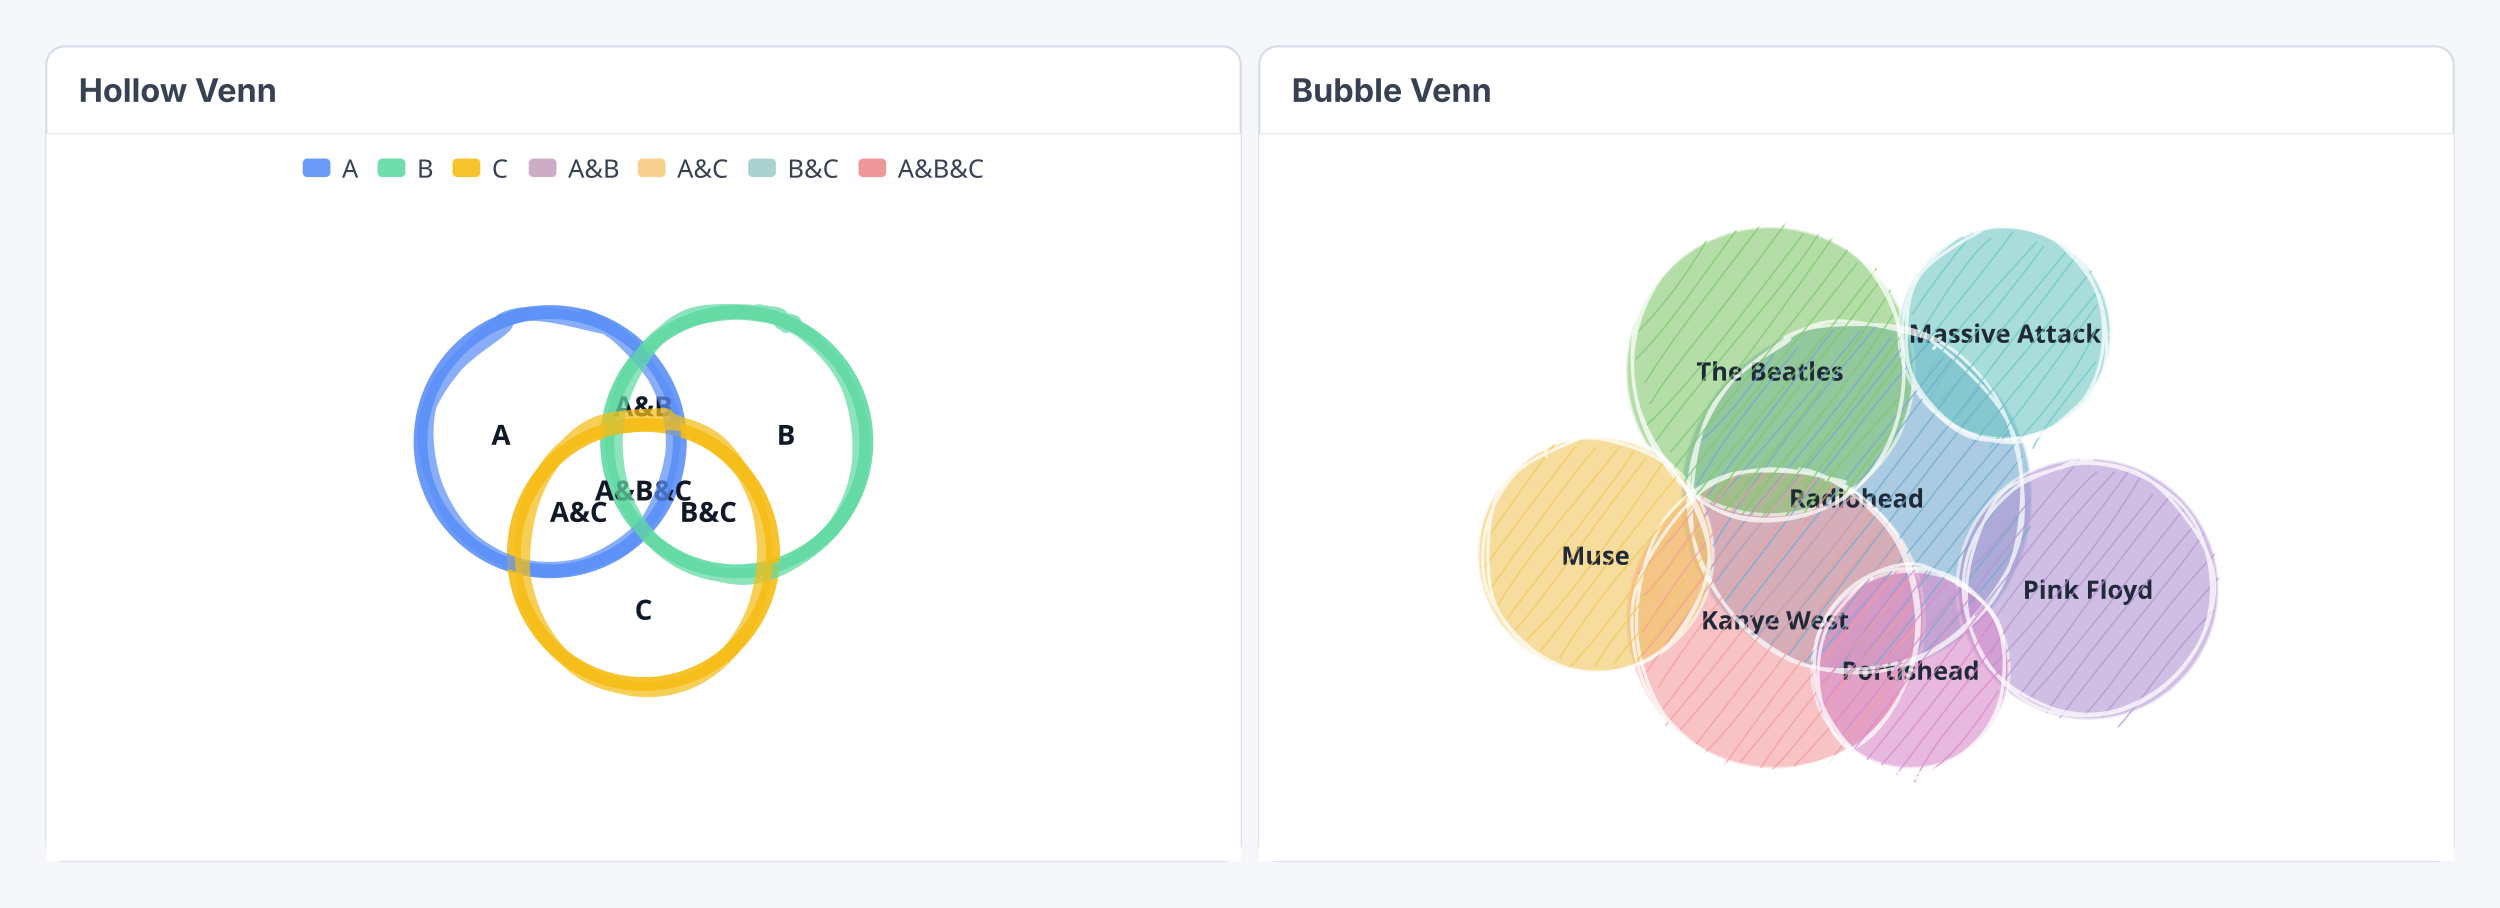
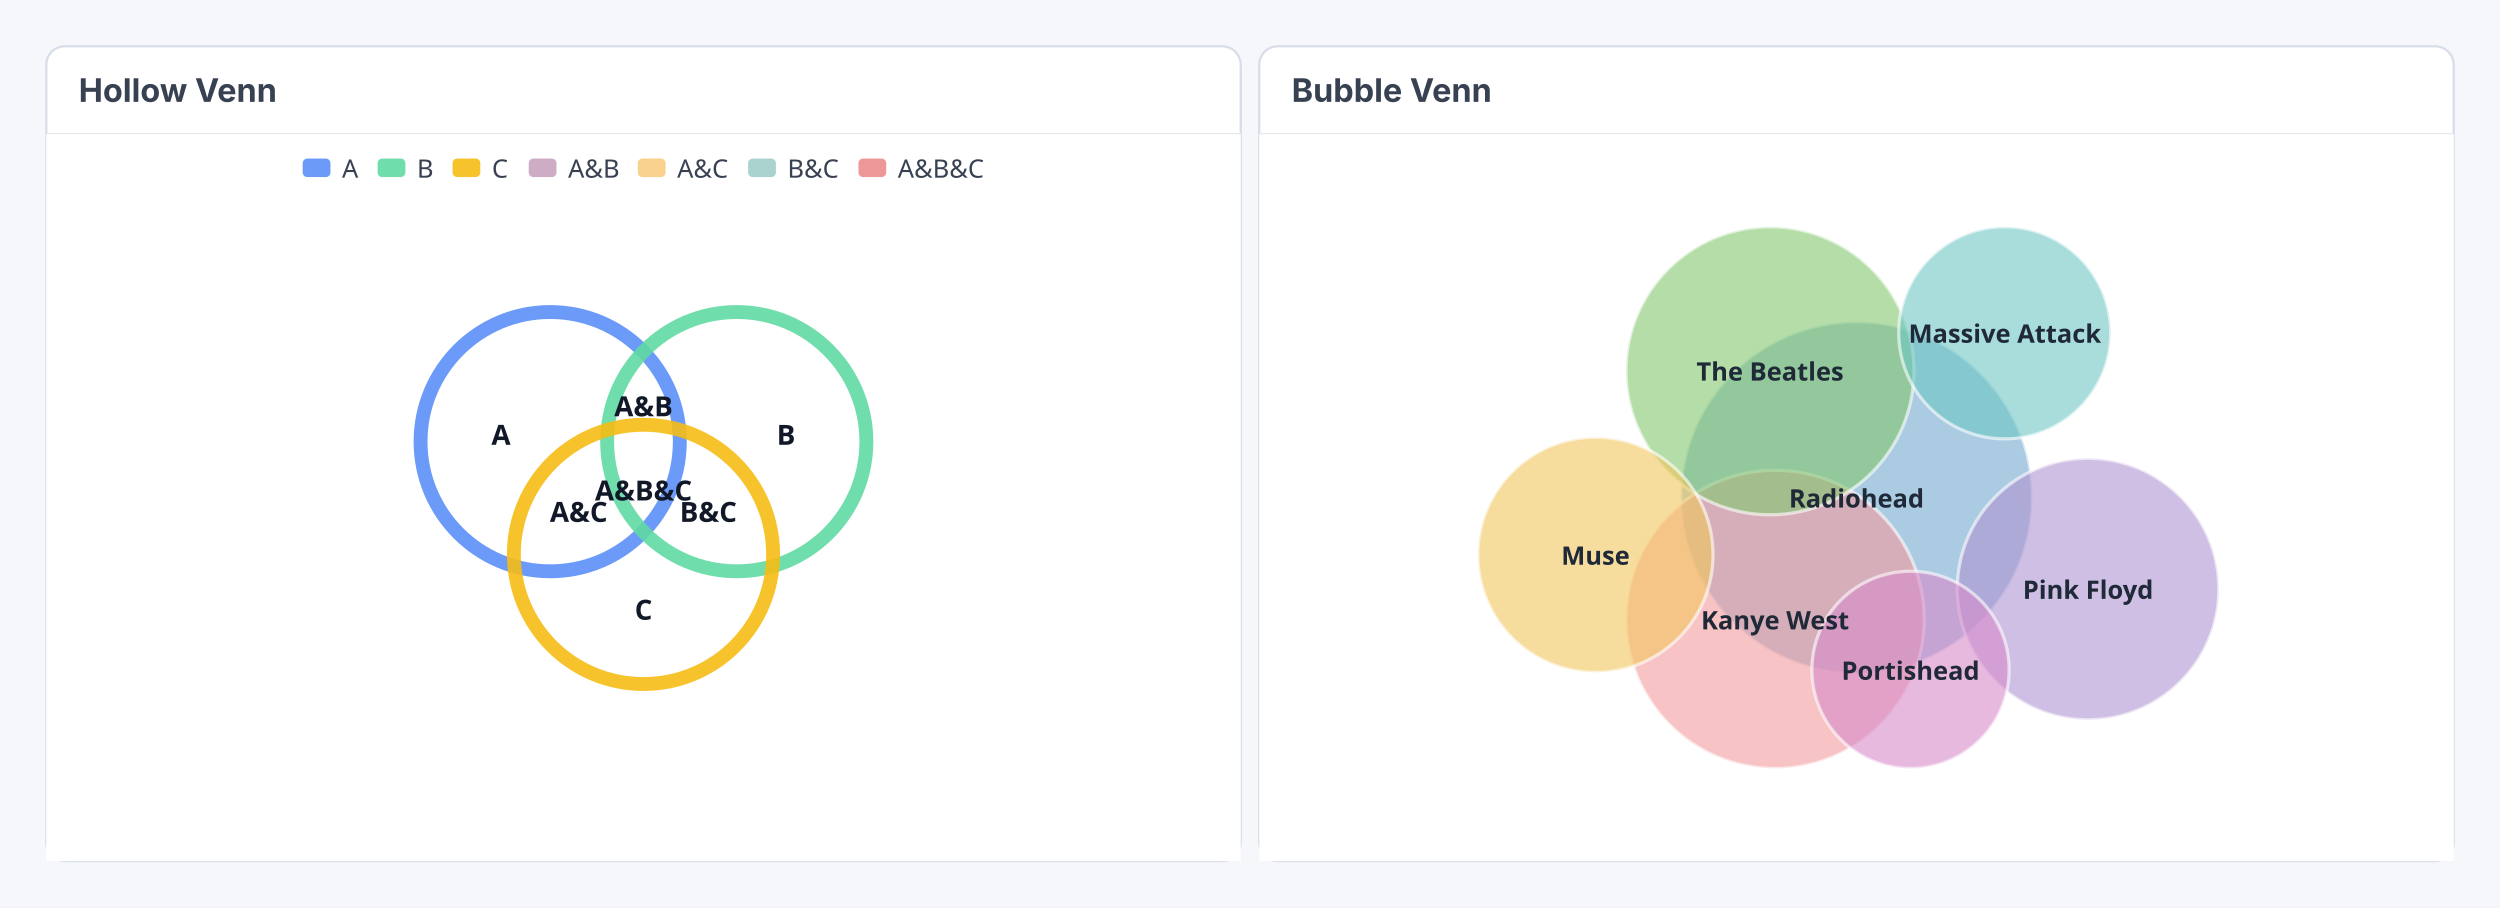
<svg xmlns="http://www.w3.org/2000/svg" width="1080" height="392" viewBox="0 0 1080 392">
  <rect width="1080" height="392" fill="#f6f7fb" />
  <g id="panel-hollow">
    <rect x="20" y="20" width="516" height="352" rx="8" fill="#fff" stroke="#d8dee9" />
    <line x1="20" y1="58" x2="536" y2="58" stroke="#e5e7eb" />
    <text x="34" y="44" fill="#374151" font-family="system-ui, -apple-system, BlinkMacSystemFont, Segoe UI, sans-serif" font-size="14" font-weight="650">Hollow Venn</text>
    <svg x="20" y="58" width="516" height="314" viewBox="0 0 516 314">
      <rect width="516" height="314" x="0" y="0" fill="#ffffff" />
      <circle cx="176.4" cy="88.8" r="56" transform="translate(41.28 44)" fill="none" pointer-events="visible" stroke="#5b8ff9" stroke-width="6" stroke-opacity="0.9" ecmeta_series_index="0" ecmeta_data_index="0" ecmeta_ssr_type="chart" class="zr-cls-0" />
      <circle cx="257" cy="88.8" r="56" transform="translate(41.28 44)" fill="none" pointer-events="visible" stroke="#61d9a3" stroke-width="6" stroke-opacity="0.9" ecmeta_series_index="0" ecmeta_data_index="1" ecmeta_ssr_type="chart" class="zr-cls-0" />
      <circle cx="216.7" cy="137.5" r="56" transform="translate(41.28 44)" fill="none" pointer-events="visible" stroke="#f6bd16" stroke-width="6" stroke-opacity="0.9" ecmeta_series_index="0" ecmeta_data_index="2" ecmeta_ssr_type="chart" class="zr-cls-0" />
      <text dominant-baseline="central" text-anchor="middle" style="font-size:12px;font-family:sans-serif;font-weight:650;" x="155.148" y="85.49" transform="translate(41.28 44)" fill="#111827">A</text>
      <text dominant-baseline="central" text-anchor="middle" style="font-size:12px;font-family:sans-serif;font-weight:650;" x="278.292" y="85.49" transform="translate(41.28 44)" fill="#111827">B</text>
      <text dominant-baseline="central" text-anchor="middle" style="font-size:12px;font-family:sans-serif;font-weight:650;" x="216.72" y="161.055" transform="translate(41.28 44)" fill="#111827">C</text>
      <text dominant-baseline="central" text-anchor="middle" style="font-size:12px;font-family:sans-serif;font-weight:650;" x="216.72" y="73.175" transform="translate(41.28 44)" fill="#111827">A&amp;B</text>
      <text dominant-baseline="central" text-anchor="middle" style="font-size:12px;font-family:sans-serif;font-weight:650;" x="188.733" y="118.794" transform="translate(41.28 44)" fill="#111827">A&amp;C</text>
      <text dominant-baseline="central" text-anchor="middle" style="font-size:12px;font-family:sans-serif;font-weight:650;" x="244.707" y="118.794" transform="translate(41.28 44)" fill="#111827">B&amp;C</text>
      <text dominant-baseline="central" text-anchor="middle" style="font-size:12px;font-family:sans-serif;font-weight:650;" x="216.72" y="109.559" transform="translate(41.28 44)" fill="#111827">A&amp;B&amp;C</text>
-       <path d="M191.2 34.6C199.3 36.6 207.9 44.7 214.3 51.8C220.6 58.8 227 67.7 229 76.7C231 85.8 229.1 97.1 226.3 106.1C223.5 115.1 218.7 124.8 212.4 130.8C206.1 136.9 196.8 140.5 188.4 142.4C180 144.2 170.3 144.4 161.8 141.8C153.4 139.2 143.9 133.6 137.7 126.8C131.6 119.9 127 109.9 124.9 100.7C122.7 91.5 122.1 80.4 124.8 71.7C127.5 63 134.7 54.8 141.3 48.5C147.8 42.2 154.7 35.5 164.2 33.9C173.6 32.3 191.8 37.8 198.2 39C204.6 40.2 202.6 40.2 202.4 40.9M155.6 36.3C162.5 32.5 172.2 33.3 180.9 34.5C189.5 35.7 200 38 207.4 43.5C214.7 49 221.2 59.3 224.8 67.6C228.4 75.9 230 84.4 229.2 93.4C228.4 102.3 225.3 113.6 220 121.2C214.6 128.8 205.4 135.3 197.3 139.2C189.2 143 180.2 145.2 171.3 144.1C162.4 143 151.4 138.4 144.1 132.6C136.8 126.9 131.3 118.2 127.7 109.6C124 101 121 89.8 122.2 81C123.4 72.2 129.2 63.9 134.9 56.9C140.6 49.9 153.1 42.5 156.4 39.2C159.7 36 154.6 36.9 154.7 37.3" transform="translate(41.28 44)" fill="none" pointer-events="visible" stroke="#5b8ff9" stroke-width="6" stroke-opacity="0.72" stroke-linecap="round" stroke-linejoin="round" class="zr-cls-1" />
-       <path d="M266.4 32.4C274.6 33.3 283.3 39.3 289.9 45C296.5 50.8 302.6 58.2 305.9 67.1C309.2 76 310.8 88.8 309.6 98.6C308.5 108.3 304.5 118.1 299 125.5C293.4 132.9 284.7 139.7 276.3 143.1C267.8 146.5 257.1 147.5 248.4 146.1C239.6 144.7 230.7 140.6 224 134.7C217.2 128.7 211 119.5 207.9 110.3C204.9 101.1 203.9 89.2 205.4 79.5C206.9 69.7 211.7 59.4 217 51.9C222.3 44.3 228.1 37.2 237.2 34.1C246.4 31 265.4 32.7 271.9 33.3C278.4 33.8 276.5 36.4 276.2 37.4M279.2 38.2C287.3 41 294.3 47.9 299.7 55.5C305 63.1 310.2 74.1 311.4 83.9C312.5 93.7 310.4 105.5 306.6 114.2C302.8 122.8 296.3 130.2 288.8 135.8C281.4 141.4 271.4 146.9 262.1 147.6C252.8 148.3 241.3 144.4 233.2 140.2C225.1 136.1 218.5 130.7 213.5 122.8C208.6 114.9 204.3 102.6 203.4 93C202.4 83.3 204.1 73.6 207.8 64.9C211.6 56.3 218.1 46.6 225.7 41.3C233.4 36 244.6 34 253.7 33.3C262.9 32.5 276.5 35.7 280.6 36.7C284.7 37.6 278.6 38 278.3 38.8" transform="translate(41.28 44)" fill="none" pointer-events="visible" stroke="#61d9a3" stroke-width="6" stroke-opacity="0.72" stroke-linecap="round" stroke-linejoin="round" class="zr-cls-1" />
-       <path d="M218.3 77.8C226.6 77 236.4 82.5 243.9 87.7C251.4 92.8 259.1 99.9 263.2 108.5C267.3 117.1 269 129.2 268.7 139.1C268.4 149 265.8 159.5 261.5 167.8C257.2 176.1 250.3 184.3 242.8 188.9C235.3 193.6 225.3 195.7 216.5 195.6C207.7 195.5 197.5 193.2 190 188.3C182.4 183.4 175.5 174.9 171.1 166.3C166.8 157.7 164.1 146.4 163.9 136.6C163.8 126.8 166 115.7 170.3 107.3C174.7 99 180.3 91 189.8 86.5C199.4 82.1 219.4 81 227.6 80.8C235.8 80.6 239.1 84.6 239.1 85.5M223 79.9C231.6 79.9 241.9 83 249.1 88.9C256.2 94.9 262.5 106 265.8 115.6C269.2 125.2 270.3 136.5 269 146.4C267.6 156.4 263.2 167.4 257.8 175.1C252.4 182.8 244.6 189.1 236.8 192.5C228.9 195.9 219.4 197.1 210.5 195.5C201.6 193.9 190.6 189 183.4 183C176.1 177 169.9 168.5 166.9 159.4C164 150.3 164.3 138.1 165.6 128.6C166.9 119 169.8 109.9 174.7 102.1C179.5 94.3 186.3 85.8 194.7 81.7C203.1 77.5 220.3 77.6 225 77.3C229.8 77.1 223.6 79 223.2 80.2" transform="translate(41.28 44)" fill="none" pointer-events="visible" stroke="#f6bd16" stroke-width="6" stroke-opacity="0.72" stroke-linecap="round" stroke-linejoin="round" class="zr-cls-1" />
      <path d="M-5 -5l304.5 0l0 21l-304.5 0Z" transform="translate(110.755 9)" fill="rgb(0,0,0)" fill-opacity="0" stroke="#b7b9be" stroke-width="0" class="zr-cls-1" />
      <path d="M2 0L10 0A2 2 0 0 1 12 2L12 6A2 2 0 0 1 10 8L2 8A2 2 0 0 1 0 6L0 2A2 2 0 0 1 2 0Z" transform="translate(110.755 10.5)" fill="#5b8ff9" fill-opacity="0.9" stroke="#ffffff" stroke-width="0" stroke-opacity="0.9" stroke-linecap="butt" stroke-miterlimit="10" ecmeta_series_index="0" ecmeta_data_index="0" ecmeta_ssr_type="legend" ecmeta_silent="true" class="zr-cls-1" />
      <text dominant-baseline="central" text-anchor="start" style="font-size:11px;font-family:sans-serif;" x="17" y="4" transform="translate(110.755 10.5)" fill="#374151">A</text>
      <path d="M0 -1.5l24.4 0l0 11l-24.4 0Z" transform="translate(110.755 10.5)" fill="none" pointer-events="visible" ecmeta_series_index="0" ecmeta_data_index="0" ecmeta_ssr_type="legend" class="zr-cls-2" />
      <path d="M2 0L10 0A2 2 0 0 1 12 2L12 6A2 2 0 0 1 10 8L2 8A2 2 0 0 1 0 6L0 2A2 2 0 0 1 2 0Z" transform="translate(143.125 10.5)" fill="#61d9a3" fill-opacity="0.9" stroke="#ffffff" stroke-width="0" stroke-opacity="0.9" stroke-linecap="butt" stroke-miterlimit="10" ecmeta_series_index="0" ecmeta_data_index="1" ecmeta_ssr_type="legend" ecmeta_silent="true" class="zr-cls-1" />
      <text dominant-baseline="central" text-anchor="start" style="font-size:11px;font-family:sans-serif;" x="17" y="4" transform="translate(143.125 10.5)" fill="#374151">B</text>
      <path d="M0 -1.5l24.4 0l0 11l-24.4 0Z" transform="translate(143.125 10.5)" fill="none" pointer-events="visible" ecmeta_series_index="0" ecmeta_data_index="1" ecmeta_ssr_type="legend" class="zr-cls-2" />
      <path d="M2 0L10 0A2 2 0 0 1 12 2L12 6A2 2 0 0 1 10 8L2 8A2 2 0 0 1 0 6L0 2A2 2 0 0 1 2 0Z" transform="translate(175.495 10.5)" fill="#f6bd16" fill-opacity="0.9" stroke="#ffffff" stroke-width="0" stroke-opacity="0.9" stroke-linecap="butt" stroke-miterlimit="10" ecmeta_series_index="0" ecmeta_data_index="2" ecmeta_ssr_type="legend" ecmeta_silent="true" class="zr-cls-1" />
      <text dominant-baseline="central" text-anchor="start" style="font-size:11px;font-family:sans-serif;" x="17" y="4" transform="translate(175.495 10.5)" fill="#374151">C</text>
      <path d="M0 -1.5l24.9 0l0 11l-24.9 0Z" transform="translate(175.495 10.5)" fill="none" pointer-events="visible" ecmeta_series_index="0" ecmeta_data_index="2" ecmeta_ssr_type="legend" class="zr-cls-2" />
      <path d="M2 0L10 0A2 2 0 0 1 12 2L12 6A2 2 0 0 1 10 8L2 8A2 2 0 0 1 0 6L0 2A2 2 0 0 1 2 0Z" transform="translate(208.415 10.5)" fill="#b07aa1" fill-opacity="0.62" stroke="#ffffff" stroke-width="0" stroke-opacity="0.62" stroke-linecap="butt" stroke-miterlimit="10" ecmeta_series_index="0" ecmeta_data_index="3" ecmeta_ssr_type="legend" ecmeta_silent="true" class="zr-cls-1" />
      <text dominant-baseline="central" text-anchor="start" style="font-size:11px;font-family:sans-serif;" x="17" y="4" transform="translate(208.415 10.5)" fill="#374151">A&amp;B</text>
      <path d="M0 -1.5l39.1 0l0 11l-39.1 0Z" transform="translate(208.415 10.5)" fill="none" pointer-events="visible" ecmeta_series_index="0" ecmeta_data_index="3" ecmeta_ssr_type="legend" class="zr-cls-2" />
      <path d="M2 0L10 0A2 2 0 0 1 12 2L12 6A2 2 0 0 1 10 8L2 8A2 2 0 0 1 0 6L0 2A2 2 0 0 1 2 0Z" transform="translate(255.525 10.5)" fill="#f2b447" fill-opacity="0.62" stroke="#ffffff" stroke-width="0" stroke-opacity="0.62" stroke-linecap="butt" stroke-miterlimit="10" ecmeta_series_index="0" ecmeta_data_index="4" ecmeta_ssr_type="legend" ecmeta_silent="true" class="zr-cls-1" />
      <text dominant-baseline="central" text-anchor="start" style="font-size:11px;font-family:sans-serif;" x="17" y="4" transform="translate(255.525 10.5)" fill="#374151">A&amp;C</text>
      <path d="M0 -1.5l39.7 0l0 11l-39.7 0Z" transform="translate(255.525 10.5)" fill="none" pointer-events="visible" ecmeta_series_index="0" ecmeta_data_index="4" ecmeta_ssr_type="legend" class="zr-cls-2" />
      <path d="M2 0L10 0A2 2 0 0 1 12 2L12 6A2 2 0 0 1 10 8L2 8A2 2 0 0 1 0 6L0 2A2 2 0 0 1 2 0Z" transform="translate(303.185 10.5)" fill="#76b7b2" fill-opacity="0.62" stroke="#ffffff" stroke-width="0" stroke-opacity="0.62" stroke-linecap="butt" stroke-miterlimit="10" ecmeta_series_index="0" ecmeta_data_index="5" ecmeta_ssr_type="legend" ecmeta_silent="true" class="zr-cls-1" />
      <text dominant-baseline="central" text-anchor="start" style="font-size:11px;font-family:sans-serif;" x="17" y="4" transform="translate(303.185 10.5)" fill="#374151">B&amp;C</text>
      <path d="M0 -1.5l39.7 0l0 11l-39.7 0Z" transform="translate(303.185 10.5)" fill="none" pointer-events="visible" ecmeta_series_index="0" ecmeta_data_index="5" ecmeta_ssr_type="legend" class="zr-cls-2" />
      <path d="M2 0L10 0A2 2 0 0 1 12 2L12 6A2 2 0 0 1 10 8L2 8A2 2 0 0 1 0 6L0 2A2 2 0 0 1 2 0Z" transform="translate(350.845 10.5)" fill="#e15759" fill-opacity="0.62" stroke="#ffffff" stroke-width="0" stroke-opacity="0.62" stroke-linecap="butt" stroke-miterlimit="10" ecmeta_series_index="0" ecmeta_data_index="6" ecmeta_ssr_type="legend" ecmeta_silent="true" class="zr-cls-1" />
      <text dominant-baseline="central" text-anchor="start" style="font-size:11px;font-family:sans-serif;" x="17" y="4" transform="translate(350.845 10.5)" fill="#374151">A&amp;B&amp;C</text>
      <path d="M0 -1.5l54.4 0l0 11l-54.4 0Z" transform="translate(350.845 10.5)" fill="none" pointer-events="visible" ecmeta_series_index="0" ecmeta_data_index="6" ecmeta_ssr_type="legend" class="zr-cls-2" />
      <style>
      .zr-cls-0:hover {
      cursor:pointer;
      }
      .zr-cls-1:hover {
      pointer-events:none;
      }
      .zr-cls-2:hover {
      cursor:pointer;
      fill:rgba(0,0,0,0);
      }

      

      </style>
    </svg>
  </g>
  <g id="panel-bubble">
    <rect x="544" y="20" width="516" height="352" rx="8" fill="#fff" stroke="#d8dee9" />
    <line x1="544" y1="58" x2="1060" y2="58" stroke="#e5e7eb" />
    <text x="558" y="44" fill="#374151" font-family="system-ui, -apple-system, BlinkMacSystemFont, Segoe UI, sans-serif" font-size="14" font-weight="650">Bubble Venn</text>
    <svg x="544" y="58" width="516" height="314" viewBox="0 0 516 314">
      <rect width="516" height="314" x="0" y="0" fill="#ffffff" />
      <circle cx="237.4" cy="135" r="76" transform="translate(20.64 21.98)" fill="#74a9cf" fill-opacity="0.6" stroke="#ffffff" stroke-width="1.4" stroke-opacity="0.6" ecmeta_series_index="0" ecmeta_data_index="0" ecmeta_ssr_type="chart" class="zr-cls-3" />
      <circle cx="202.2" cy="187.6" r="64.4" transform="translate(20.64 21.98)" fill="#f29c9f" fill-opacity="0.6" stroke="#ffffff" stroke-width="1.4" stroke-opacity="0.6" ecmeta_series_index="0" ecmeta_data_index="1" ecmeta_ssr_type="chart" class="zr-cls-4" />
      <circle cx="200" cy="80.2" r="62.2" transform="translate(20.64 21.98)" fill="#82c66f" fill-opacity="0.6" stroke="#ffffff" stroke-width="1.4" stroke-opacity="0.6" ecmeta_series_index="0" ecmeta_data_index="2" ecmeta_ssr_type="chart" class="zr-cls-5" />
      <circle cx="337.4" cy="174.5" r="56.5" transform="translate(20.64 21.98)" fill="#b195d2" fill-opacity="0.6" stroke="#ffffff" stroke-width="1.4" stroke-opacity="0.6" ecmeta_series_index="0" ecmeta_data_index="3" ecmeta_ssr_type="chart" class="zr-cls-6" />
      <circle cx="124.6" cy="159.7" r="50.8" transform="translate(20.64 21.98)" fill="#f2c75c" fill-opacity="0.6" stroke="#ffffff" stroke-width="1.4" stroke-opacity="0.6" ecmeta_series_index="0" ecmeta_data_index="4" ecmeta_ssr_type="chart" class="zr-cls-7" />
      <circle cx="301.4" cy="63.8" r="45.8" transform="translate(20.64 21.98)" fill="#6fc7c3" fill-opacity="0.6" stroke="#ffffff" stroke-width="1.4" stroke-opacity="0.6" ecmeta_series_index="0" ecmeta_data_index="5" ecmeta_ssr_type="chart" class="zr-cls-8" />
      <circle cx="260.7" cy="209.4" r="42.6" transform="translate(20.64 21.98)" fill="#d78bca" fill-opacity="0.6" stroke="#ffffff" stroke-width="1.4" stroke-opacity="0.6" ecmeta_series_index="0" ecmeta_data_index="6" ecmeta_ssr_type="chart" class="zr-cls-9" />
      <text dominant-baseline="central" text-anchor="middle" style="font-size:11px;font-family:sans-serif;font-weight:650;" x="237.36" y="135.02" transform="translate(20.64 21.98)" fill="#1f2937">Radiohead</text>
      <text dominant-baseline="central" text-anchor="middle" style="font-size:11px;font-family:sans-serif;font-weight:650;" xml:space="preserve" x="202.182" y="187.64" transform="translate(20.64 21.98)" fill="#1f2937">Kanye West</text>
      <text dominant-baseline="central" text-anchor="middle" style="font-size:11px;font-family:sans-serif;font-weight:650;" xml:space="preserve" x="200.019" y="80.171" transform="translate(20.64 21.98)" fill="#1f2937">The Beatles</text>
      <text dominant-baseline="central" text-anchor="middle" style="font-size:11px;font-family:sans-serif;font-weight:650;" xml:space="preserve" x="337.401" y="174.452" transform="translate(20.64 21.98)" fill="#1f2937">Pink Floyd</text>
      <text dominant-baseline="central" text-anchor="middle" style="font-size:11px;font-family:sans-serif;font-weight:650;" x="124.611" y="159.712" transform="translate(20.64 21.98)" fill="#1f2937">Muse</text>
      <text dominant-baseline="central" text-anchor="middle" style="font-size:11px;font-family:sans-serif;font-weight:650;" xml:space="preserve" x="301.445" y="63.816" transform="translate(20.64 21.98)" fill="#1f2937">Massive Attack</text>
      <text dominant-baseline="central" text-anchor="middle" style="font-size:11px;font-family:sans-serif;font-weight:650;" x="260.712" y="209.433" transform="translate(20.64 21.98)" fill="#1f2937">Portishead</text>
-       <path d="M174.3 96.8C174.3 96.8 174.3 96.8 174.3 96.8M169.3 111.1C181.3 101.4 190.7 88.2 201.5 73.4M168.4 129.6C180.6 108.3 193.6 92.4 212.2 70.1M173.4 133.5C190.9 109.9 209.5 85.5 227.3 62.5M171.6 142.8C187.3 124.3 203.5 107 238.6 63.4M175.5 155.8C192 127.9 212.8 100.7 245.6 61.3M173.5 167.1C188.8 142.3 210.1 122.5 252.2 65.9M176.6 171.1C202 137.1 229.7 106.2 259.7 67M180.7 179.6C215 135.3 248.1 88.9 269.6 67.2M187.8 184.3C221.1 141.4 257 96.7 275 74.4M188.6 191.2C217.9 155.4 244.2 121.8 279.4 74.1M194.1 195C221.1 166.6 242.4 136.7 285.8 79.1M200.1 198.9C235.8 155.3 269.7 112.9 292.3 85.2M208.2 202.7C241.2 158.9 276.7 111.2 295.8 88.8M214.3 207.2C235.9 180 257.3 149.5 299.9 96.4M217.2 207.4C239.6 182.4 262.6 155.4 304.6 104.6M228.5 211C251.5 176 280.6 140.3 307.7 109.8M234.2 212.8C250.4 189.9 265.8 172.2 309 117M243.7 209.4C264.6 183.7 287.2 153.8 306.7 127.6M254.8 214.3C271 187.4 294 160.4 309.5 140.4M264.2 204.7C284.5 183.6 300.8 164.2 312.4 147.6" transform="translate(20.64 21.98)" fill="none" pointer-events="visible" stroke="#74a9cf" stroke-width="0.7" stroke-opacity="0.72" stroke-linecap="round" stroke-linejoin="round" class="zr-cls-10" />
-       <path d="M257.7 61.6C267.4 63.8 277.4 72.7 285.3 80.4C293.2 88 301.5 97.5 305.3 107.6C309.1 117.8 309.3 130.4 308.3 141.5C307.4 152.6 304.6 164.8 299.5 174C294.5 183.2 286.5 190.9 278 196.8C269.6 202.7 259.4 207.9 249.1 209.7C238.8 211.5 226.3 210.7 216.2 207.5C206.1 204.2 196.3 197.7 188.5 190.1C180.7 182.5 173 172 169.4 162C165.7 152 165.6 140.8 166.5 129.9C167.4 119 169.5 105.9 174.6 96.5C179.7 87.1 188.6 79.7 197.2 73.4C205.7 67.1 214.5 60.3 226.1 58.9C237.6 57.6 259.2 63.6 266.6 65.6C274 67.5 271.5 69.5 270.7 70.6M206.5 65.9C215.2 60.5 227.6 60.3 238.1 60.2C248.6 60.1 260 60.8 269.5 65.4C279 69.9 288.7 78.8 295 87.6C301.3 96.4 305.1 107.3 307.3 118.1C309.4 128.9 310.5 141.9 308 152.5C305.5 163.1 298.9 173.5 292.1 181.8C285.4 190.1 277.1 197.6 267.5 202.2C258 206.7 245.1 208.9 234.9 209.3C224.7 209.6 215.4 208.5 206.5 204.2C197.7 199.8 188.6 192.3 181.9 183.2C175.1 174.2 168.7 160.8 166.2 149.7C163.7 138.6 164.3 127.1 167.1 116.4C169.9 105.8 176.3 93.7 182.9 85.6C189.6 77.5 202.9 71 206.9 68C210.9 65 206.2 67 206.7 67.9" transform="translate(20.64 21.98)" fill="none" pointer-events="visible" stroke="#ffffff" stroke-width="1.4" stroke-opacity="0.72" stroke-linecap="round" stroke-linejoin="round" class="zr-cls-10" />
-       <path d="M157.4 140.7C157.4 140.7 157.4 140.7 157.4 140.7M142.8 167.7C156.5 155.4 165.7 142.2 174.3 130.4M145.6 177.2C154.6 169 160 157.5 187.2 123.1M145.3 192.8C161.5 167.1 178.9 144.9 198.6 123.7M143.5 204.9C165.9 177.5 187 147.2 207 124.5M145.4 212.2C164.4 183.9 183.2 160.5 214.6 124.2M151.7 217C170.4 187.8 193 160.2 220.5 126.3M153.4 226.8C183.8 187.1 212.4 148.4 228.8 128.6M154.9 233.4C185.8 197.5 214.1 156.4 235.8 133.8M161.5 235C177.2 217.1 197 193.4 241.1 139.1M168.1 241.5C195.3 207 216.7 177.6 243.9 141.3M172 245.2C190.3 226.6 203.7 205.8 249.1 147.1M180.2 250.6C197.3 227.1 214.8 201.5 255.2 155.3M187.1 249.2C207 225.5 228.6 198.2 258.2 162.6M196.1 251.6C209.1 231.8 227.3 210 261.4 168.7M201.4 252.1C220 233.2 232.2 210.6 262.4 180.3M210.5 250.8C232.9 228.5 251.3 200.2 265.1 189.8M225.5 249.6C237.8 233.2 248.2 221 263.8 199.2M243 235.3C247.3 230.3 252.3 225.8 256.9 217" transform="translate(20.64 21.98)" fill="none" pointer-events="visible" stroke="#f29c9f" stroke-width="0.7" stroke-opacity="0.72" stroke-linecap="round" stroke-linejoin="round" class="zr-cls-10" />
-       <path d="M212.8 122.6C221.6 123.5 230.8 129.6 238.1 135.5C245.4 141.4 252.4 148.7 256.6 157.9C260.8 167.1 263.5 180.2 263.4 190.8C263.3 201.3 260.6 212.1 255.9 220.9C251.2 229.8 243.4 238.5 235.2 244C227.1 249.5 216.4 253 207 254C197.6 254.9 187.4 253.6 178.8 249.7C170.2 245.8 161.4 238.7 155.5 230.5C149.6 222.4 145.1 211 143.3 200.7C141.5 190.4 142.4 178.7 144.7 168.7C147.1 158.7 150.8 148.2 157.3 140.9C163.7 133.6 173.2 127.6 183.3 124.8C193.4 122.1 210.8 124.1 217.7 124.5C224.5 124.9 224.4 126.6 224.3 127.4M228.8 128.2C237.5 131.5 247.3 140.7 253.2 149.2C259.1 157.8 262.7 169.4 264 179.5C265.3 189.6 264.3 200.1 260.9 209.8C257.5 219.5 251.2 230.9 243.8 237.8C236.4 244.6 225.6 248.2 216.4 250.7C207.2 253.3 197.7 255.3 188.6 253C179.5 250.7 169.2 243.7 161.8 237C154.5 230.2 148 222 144.5 212.6C141 203.1 139.4 190.4 140.8 180.4C142.2 170.4 147.3 161.3 152.8 152.8C158.4 144.4 166.2 134.7 174.1 129.7C182.1 124.7 191 122.9 200.4 122.6C209.8 122.3 225.9 126.7 230.7 127.7C235.4 128.7 229.4 127.6 229 128.5" transform="translate(20.64 21.98)" fill="none" pointer-events="visible" stroke="#ffffff" stroke-width="1.4" stroke-opacity="0.72" stroke-linecap="round" stroke-linejoin="round" class="zr-cls-10" />
-       <path d="M150.9 43C150.9 43 150.9 43 150.9 43M143.3 63C151.5 54.4 161.5 43.1 172.3 24.4M142.4 74.9C156.6 60.5 165 47.2 185.5 19.5M146 85.3C157.5 67 166 56.4 195.8 17.4M148.4 94.2C157.1 79.1 172.6 63.4 207.3 15.7M146.8 103.6C165 86.2 177.7 69 214.2 21.3M150.4 110.9C175.7 76.5 205.2 46 220.7 21.6M157 115.3C171.4 98.6 186.6 80.2 227.1 22.6M157.2 124C178.4 96.1 201.3 71.6 233.4 28.1M161.7 129.6C179.1 106.4 195.3 87.6 237.6 33.8M167 135.3C192.9 102.8 217.4 73.7 245.9 36.1M174.4 137.8C195.5 108.5 217.9 80.4 246.7 42.4M180.5 140.5C207.2 108.8 235.1 72.5 251.9 45.6M187.3 143.1C206 117.6 230.8 91.2 254.3 54.2M196.2 144C210 126.1 222.9 112.7 256.9 64.5M206.9 142.9C223.6 118.8 244.9 91.3 257.7 73.6M213.1 144.4C223.3 127.5 236.7 113 259 88.5M230.7 135.9C237.4 124.9 243.2 118.7 256.9 100.7" transform="translate(20.64 21.98)" fill="none" pointer-events="visible" stroke="#82c66f" stroke-width="0.7" stroke-opacity="0.72" stroke-linecap="round" stroke-linejoin="round" class="zr-cls-10" />
-       <path d="M201.7 13.8C210.3 13 220.2 18.4 228.1 23.4C236 28.3 244.2 35 249.1 43.4C254 51.8 256.7 63.7 257.5 73.9C258.3 84 257.2 94.9 254 104.2C250.9 113.5 245.4 123.2 238.6 129.7C231.9 136.1 222.6 140.7 213.8 143C204.9 145.3 194.3 146 185.5 143.6C176.7 141.2 167.8 135.5 161.1 128.6C154.3 121.7 148.3 112 144.9 102.4C141.6 92.9 139.9 81.4 140.9 71.4C141.9 61.5 145.8 50.9 151 42.7C156.3 34.6 162 26.9 172.2 22.5C182.4 18.1 203.9 16.4 212.4 16.2C221 16 223.5 20.3 223.3 21.3M212.8 14.4C221.5 15.5 231.2 23.7 238.1 30.7C245 37.7 250.9 47 254.2 56.6C257.4 66.1 258.4 78.1 257.6 88C256.7 98 253.7 108.3 249 116.4C244.3 124.5 237.5 132.1 229.4 136.8C221.3 141.4 209.8 144 200.4 144.3C191 144.5 180.9 142.7 173.2 138.2C165.4 133.7 159.2 125.5 153.9 117.5C148.7 109.5 143.7 100.3 141.9 90.2C140 80.2 139.6 67.1 142.8 57.2C146.1 47.2 154.4 37.3 161.3 30.6C168.2 23.9 175.8 19.5 184.2 16.9C192.7 14.4 207.5 15.5 212 15.4C216.5 15.3 211.5 15.5 211.3 16.4" transform="translate(20.64 21.98)" fill="none" pointer-events="visible" stroke="#ffffff" stroke-width="1.4" stroke-opacity="0.72" stroke-linecap="round" stroke-linejoin="round" class="zr-cls-10" />
-       <path d="M287.3 154.6C287.3 154.6 287.3 154.6 287.3 154.6M283.8 166.8C293.3 161.4 298.7 152.1 312.4 136M283.8 181.5C295.9 164.6 308 149.3 333.6 118.8M288.7 185.8C308.8 162.5 322.6 140.8 341.1 123.9M293 192.7C311.2 167.5 328.3 145.7 348.7 124M295.1 202.1C307.2 182.5 322.3 168.5 355.8 122.4M295.7 208.2C321.5 181.8 344.6 151.9 359.6 126.7M301.9 212.9C321.2 188.1 341 164.1 365.3 133.7M307.6 220.6C327.1 196.1 339.9 175.1 372.5 134.6M312 221.9C335.8 196.3 358.1 165.4 378.8 139.9M319.5 227.7C335.6 203.9 355.8 179.6 384.2 145.8M325.3 230C347 201.5 370.3 174.5 387.3 150.7M335.9 229C351.9 211.9 363.5 189.3 391.9 159.5M343.7 229.5C357.9 213 374 191.4 393.5 169.9M350.5 234C364.8 217.5 374.5 200.5 391.8 183.7" transform="translate(20.64 21.98)" fill="none" pointer-events="visible" stroke="#b195d2" stroke-width="0.7" stroke-opacity="0.72" stroke-linecap="round" stroke-linejoin="round" class="zr-cls-10" />
-       <path d="M331.1 120.7C339.5 119 350.2 121.3 358.5 124.8C366.8 128.3 375.6 134.7 380.9 141.9C386.2 149.1 389.4 159.3 390.4 168.1C391.4 177 390.2 186.8 386.8 194.9C383.4 203.1 377 211.4 370.1 217C363.2 222.6 354.4 226.9 345.6 228.4C336.8 230 325.6 229.4 317.3 226.1C309 222.9 301.4 216.4 295.9 209C290.3 201.5 285.5 190.7 284.1 181.6C282.7 172.5 283.8 162.8 287.5 154.3C291.1 145.9 298.2 136.8 305.9 130.9C313.7 125.1 328.5 121 334.1 119.2C339.7 117.5 339.4 119.5 339.5 120.5M327.2 120.9C335.5 118.7 348.3 120.1 356.6 123.3C365 126.6 371.4 133.4 377.2 140.6C383 147.8 389.6 157.6 391.4 166.3C393.2 175 391.2 184.8 387.8 193C384.3 201.2 377.8 209.8 370.9 215.6C363.9 221.4 354.5 226.1 346.1 227.8C337.7 229.4 328.9 228.6 320.5 225.5C312 222.3 301.5 215.8 295.6 209C289.8 202.1 286.6 193.1 285.3 184.4C284 175.8 285.3 166 288 157.2C290.7 148.4 294.8 137.7 301.7 131.7C308.7 125.6 325.2 122.6 329.7 120.8C334.1 118.9 328.3 119.9 328.4 120.6" transform="translate(20.64 21.98)" fill="none" pointer-events="visible" stroke="#ffffff" stroke-width="1.4" stroke-opacity="0.72" stroke-linecap="round" stroke-linejoin="round" class="zr-cls-10" />
-       <path d="M91.2 123.3C91.2 123.3 91.2 123.3 91.2 123.3M79.3 150.6C89.1 136.4 101.2 119.4 107 111.7M77 164.7C90.6 145.8 107 124.5 116.1 112.9M77.7 176.3C95.9 151.1 115.1 124 124.7 113.5M82.3 181.9C94.7 160.5 110.7 143.7 135 113.2M86.9 186.8C100.9 166.9 119.4 146.7 141.1 115.2M89.7 192.5C102.6 178.1 115.1 158.7 146.4 117.8M95.1 196.2C110.7 181.1 125.6 161.6 154.2 119.3M101.1 201C120.4 176.5 138.6 151.2 159.5 126.1M109.2 204.3C123.2 180.6 141.8 159.7 164.3 134.7M113.1 208.7C131.7 189.2 147.1 164.5 167 137.6M124.4 207.9C136.2 187.8 155.4 169.4 169.6 147.3M132.3 206.9C143 192.8 156.2 179.9 173.7 157M141.6 207.5C149.1 194.4 162.2 179.6 173.8 165M157.6 198.1C158.6 196.1 160.7 194.8 162 191.2" transform="translate(20.64 21.98)" fill="none" pointer-events="visible" stroke="#f2c75c" stroke-width="0.7" stroke-opacity="0.72" stroke-linecap="round" stroke-linejoin="round" class="zr-cls-10" />
-       <path d="M112 110.4C119.1 107.8 127.7 109.5 135.3 111.5C143 113.6 151.6 117 157.7 122.9C163.8 128.8 169.5 138.8 171.9 146.9C174.3 154.9 174.2 163.1 172 171.3C169.9 179.4 164.9 189.4 159.1 195.7C153.4 202 145.1 206.9 137.4 209C129.7 211.2 120.7 210.9 113.2 208.8C105.7 206.6 98.2 202.1 92.2 196.2C86.3 190.4 79.8 182 77.4 173.7C75 165.4 75.5 154.9 77.8 146.5C80.1 138.2 84.7 129.6 91 123.6C97.4 117.6 110.7 112.6 115.8 110.3C120.8 107.9 121.3 108.7 121.3 109.4M101.1 114.5C107.1 110.1 116.7 107.8 125 108C133.4 108.1 144.4 110.5 151.4 115.4C158.4 120.4 163.1 129.8 166.9 137.8C170.6 145.8 174.4 155.1 173.9 163.5C173.4 172 167.9 181.7 163.6 188.5C159.4 195.3 155.2 200.5 148.4 204.2C141.6 208 131.2 211.4 122.8 211C114.4 210.6 104.8 206.8 97.9 201.9C91 197.1 84.9 189.5 81.6 181.9C78.3 174.4 78 164.8 78.2 156.5C78.5 148.2 79.4 139.2 83.1 132C86.9 124.8 97.3 115.8 100.7 113.3C104.1 110.8 102.8 116.1 103.3 117.1" transform="translate(20.64 21.98)" fill="none" pointer-events="visible" stroke="#ffffff" stroke-width="1.4" stroke-opacity="0.72" stroke-linecap="round" stroke-linejoin="round" class="zr-cls-10" />
-       <path d="M265.1 38.3C265.1 38.3 265.1 38.3 265.1 38.3M261.3 56C268.9 44.6 277.4 32.9 287.5 21M263.4 66.3C275.6 47.1 286.2 30.1 295.4 23M263.4 73.7C276.1 56.1 292 38.2 304.8 20.3M266.3 85.8C273.5 69.7 285.7 57 315.1 24.7M269.1 92.3C277.7 74.6 294.2 59.2 318.2 26.5M270.8 95.9C285.4 80.9 295.8 67.9 327.7 29M277.6 103.5C297.7 74.9 319.4 48.2 332.2 30.6M282.6 103.7C295.4 89.7 312.3 70.4 338.6 37.3M288.8 110.9C299 96.7 313.5 80 341.8 45.7M295 113.4C308.1 98.4 318 83.4 341.2 51.9M305.4 112.2C319.5 97.5 333.7 79.4 341 61.6M313.6 113.6C316.7 107.3 322.9 98.5 340.6 76.6" transform="translate(20.64 21.98)" fill="none" pointer-events="visible" stroke="#6fc7c3" stroke-width="0.7" stroke-opacity="0.72" stroke-linecap="round" stroke-linejoin="round" class="zr-cls-10" />
-       <path d="M284.1 21.7C290.3 17.8 299.7 17.1 307.5 18.3C315.2 19.6 324.6 23.4 330.5 29C336.4 34.6 340.9 43.7 342.9 52C344.8 60.2 344.5 70.5 342.2 78.4C340 86.4 335.3 94.4 329.6 99.6C323.8 104.7 315.4 108.1 307.7 109.5C300.1 110.8 290.8 111 283.5 107.5C276.2 103.9 267.9 95.4 263.8 88.1C259.7 80.8 258.7 72.1 258.9 63.8C259.2 55.5 259.6 45.6 265.3 38.1C270.9 30.6 286.8 22.3 292.8 18.7C298.8 15.2 301.3 16 301.2 16.8M285.5 19.2C292.4 15.1 302.5 14.8 309.8 16.5C317.1 18.2 323.9 23.9 329.4 29.5C334.9 35.2 340.3 41.9 342.8 50.1C345.2 58.4 346.6 71 344.2 79.2C341.8 87.4 334.3 94.2 328.4 99.5C322.4 104.8 315.9 109.8 308.4 110.9C300.9 112 290.7 110 283.3 106C275.9 102.1 268.3 94.3 264 87.1C259.6 79.9 257.2 71 257.2 62.9C257.2 54.9 259.7 45.6 264 38.6C268.3 31.6 279.6 23.7 282.9 20.9C286.2 18.1 283.5 20.9 283.6 21.7" transform="translate(20.64 21.98)" fill="none" pointer-events="visible" stroke="#ffffff" stroke-width="1.4" stroke-opacity="0.72" stroke-linecap="round" stroke-linejoin="round" class="zr-cls-10" />
-       <path d="M239 171.5C239 171.5 239 171.5 239 171.5M229.3 195.7C236.6 186.4 245.6 176.5 249.5 169.1M222.2 215.3C233.5 204 241.8 188.1 262.5 166.3M223.1 224.6C232.4 210.3 245.5 199.3 268.3 166.1M228.2 232.1C247.3 208.6 264.3 185.6 276.5 171.9M231.3 237.2C249.1 215.8 264.4 196 282.6 173M235.7 244.6C249.5 226.6 265.2 206.3 287.3 177M242 248C256.9 230.3 270 211.3 293.5 181.1M248.3 250.3C268 228.2 285.3 204 296.4 188.1M254.8 254.5C265.3 240 277.2 225.4 302.9 190.9M262.5 257.7C270.4 241 280.3 230.1 303.8 204.8M270.4 252.4C281.5 244.1 289.1 232.5 298.7 218.6" transform="translate(20.64 21.98)" fill="none" pointer-events="visible" stroke="#d78bca" stroke-width="0.7" stroke-opacity="0.72" stroke-linecap="round" stroke-linejoin="round" class="zr-cls-10" />
-       <path d="M239.2 171.2C244.7 166.7 254 165.6 261.1 165.5C268.1 165.5 275.5 166.9 281.7 171C287.9 175 295.1 182.2 298.3 189.9C301.4 197.5 301.9 208.6 300.6 216.7C299.4 224.8 295.9 232.4 290.9 238.3C285.9 244.3 277.7 250.2 270.8 252.5C263.9 254.8 256.4 254.6 249.5 252.3C242.6 250.1 234.1 245.2 229.4 239.1C224.6 233.1 221.8 224 221 216.1C220.3 208.1 221.2 198.9 224.6 191.3C228 183.7 238.1 174 241.3 170.5C244.5 167 243.6 169.5 243.8 170.2M280.8 172.3C287.3 175.5 295 181.4 298.4 188.4C301.7 195.4 301.5 206.1 300.7 214.4C299.9 222.6 298.1 231.1 293.4 237.7C288.7 244.4 279.5 251.2 272.3 254C265.1 256.7 257 256.8 250.2 254.3C243.4 251.8 236.4 245.2 231.4 238.9C226.4 232.6 221.6 224.5 220 216.6C218.4 208.6 219.1 198.5 222 191.1C224.9 183.6 230.8 176.6 237.3 172C243.9 167.4 253.8 163.5 261.2 163.5C268.6 163.6 278.3 170.7 281.7 172.2C285 173.7 281.7 172.1 281.2 172.3" transform="translate(20.64 21.98)" fill="none" pointer-events="visible" stroke="#ffffff" stroke-width="1.4" stroke-opacity="0.72" stroke-linecap="round" stroke-linejoin="round" class="zr-cls-10" />
      <style>
      .zr-cls-3:hover {
      cursor:pointer;
      fill:rgba(127,185,227,1);
      }
      .zr-cls-4:hover {
      cursor:pointer;
      fill:rgba(255,171,174,1);
      }
      .zr-cls-5:hover {
      cursor:pointer;
      fill:rgba(143,217,122,1);
      }
      .zr-cls-6:hover {
      cursor:pointer;
      fill:rgba(194,163,231,1);
      }
      .zr-cls-7:hover {
      cursor:pointer;
      fill:rgba(255,218,101,1);
      }
      .zr-cls-8:hover {
      cursor:pointer;
      fill:rgba(122,218,214,1);
      }
      .zr-cls-9:hover {
      cursor:pointer;
      fill:rgba(236,152,222,1);
      }
-       .zr-cls-10:hover {
-       pointer-events:none;
-       }

      

      </style>
    </svg>
  </g>
</svg>
